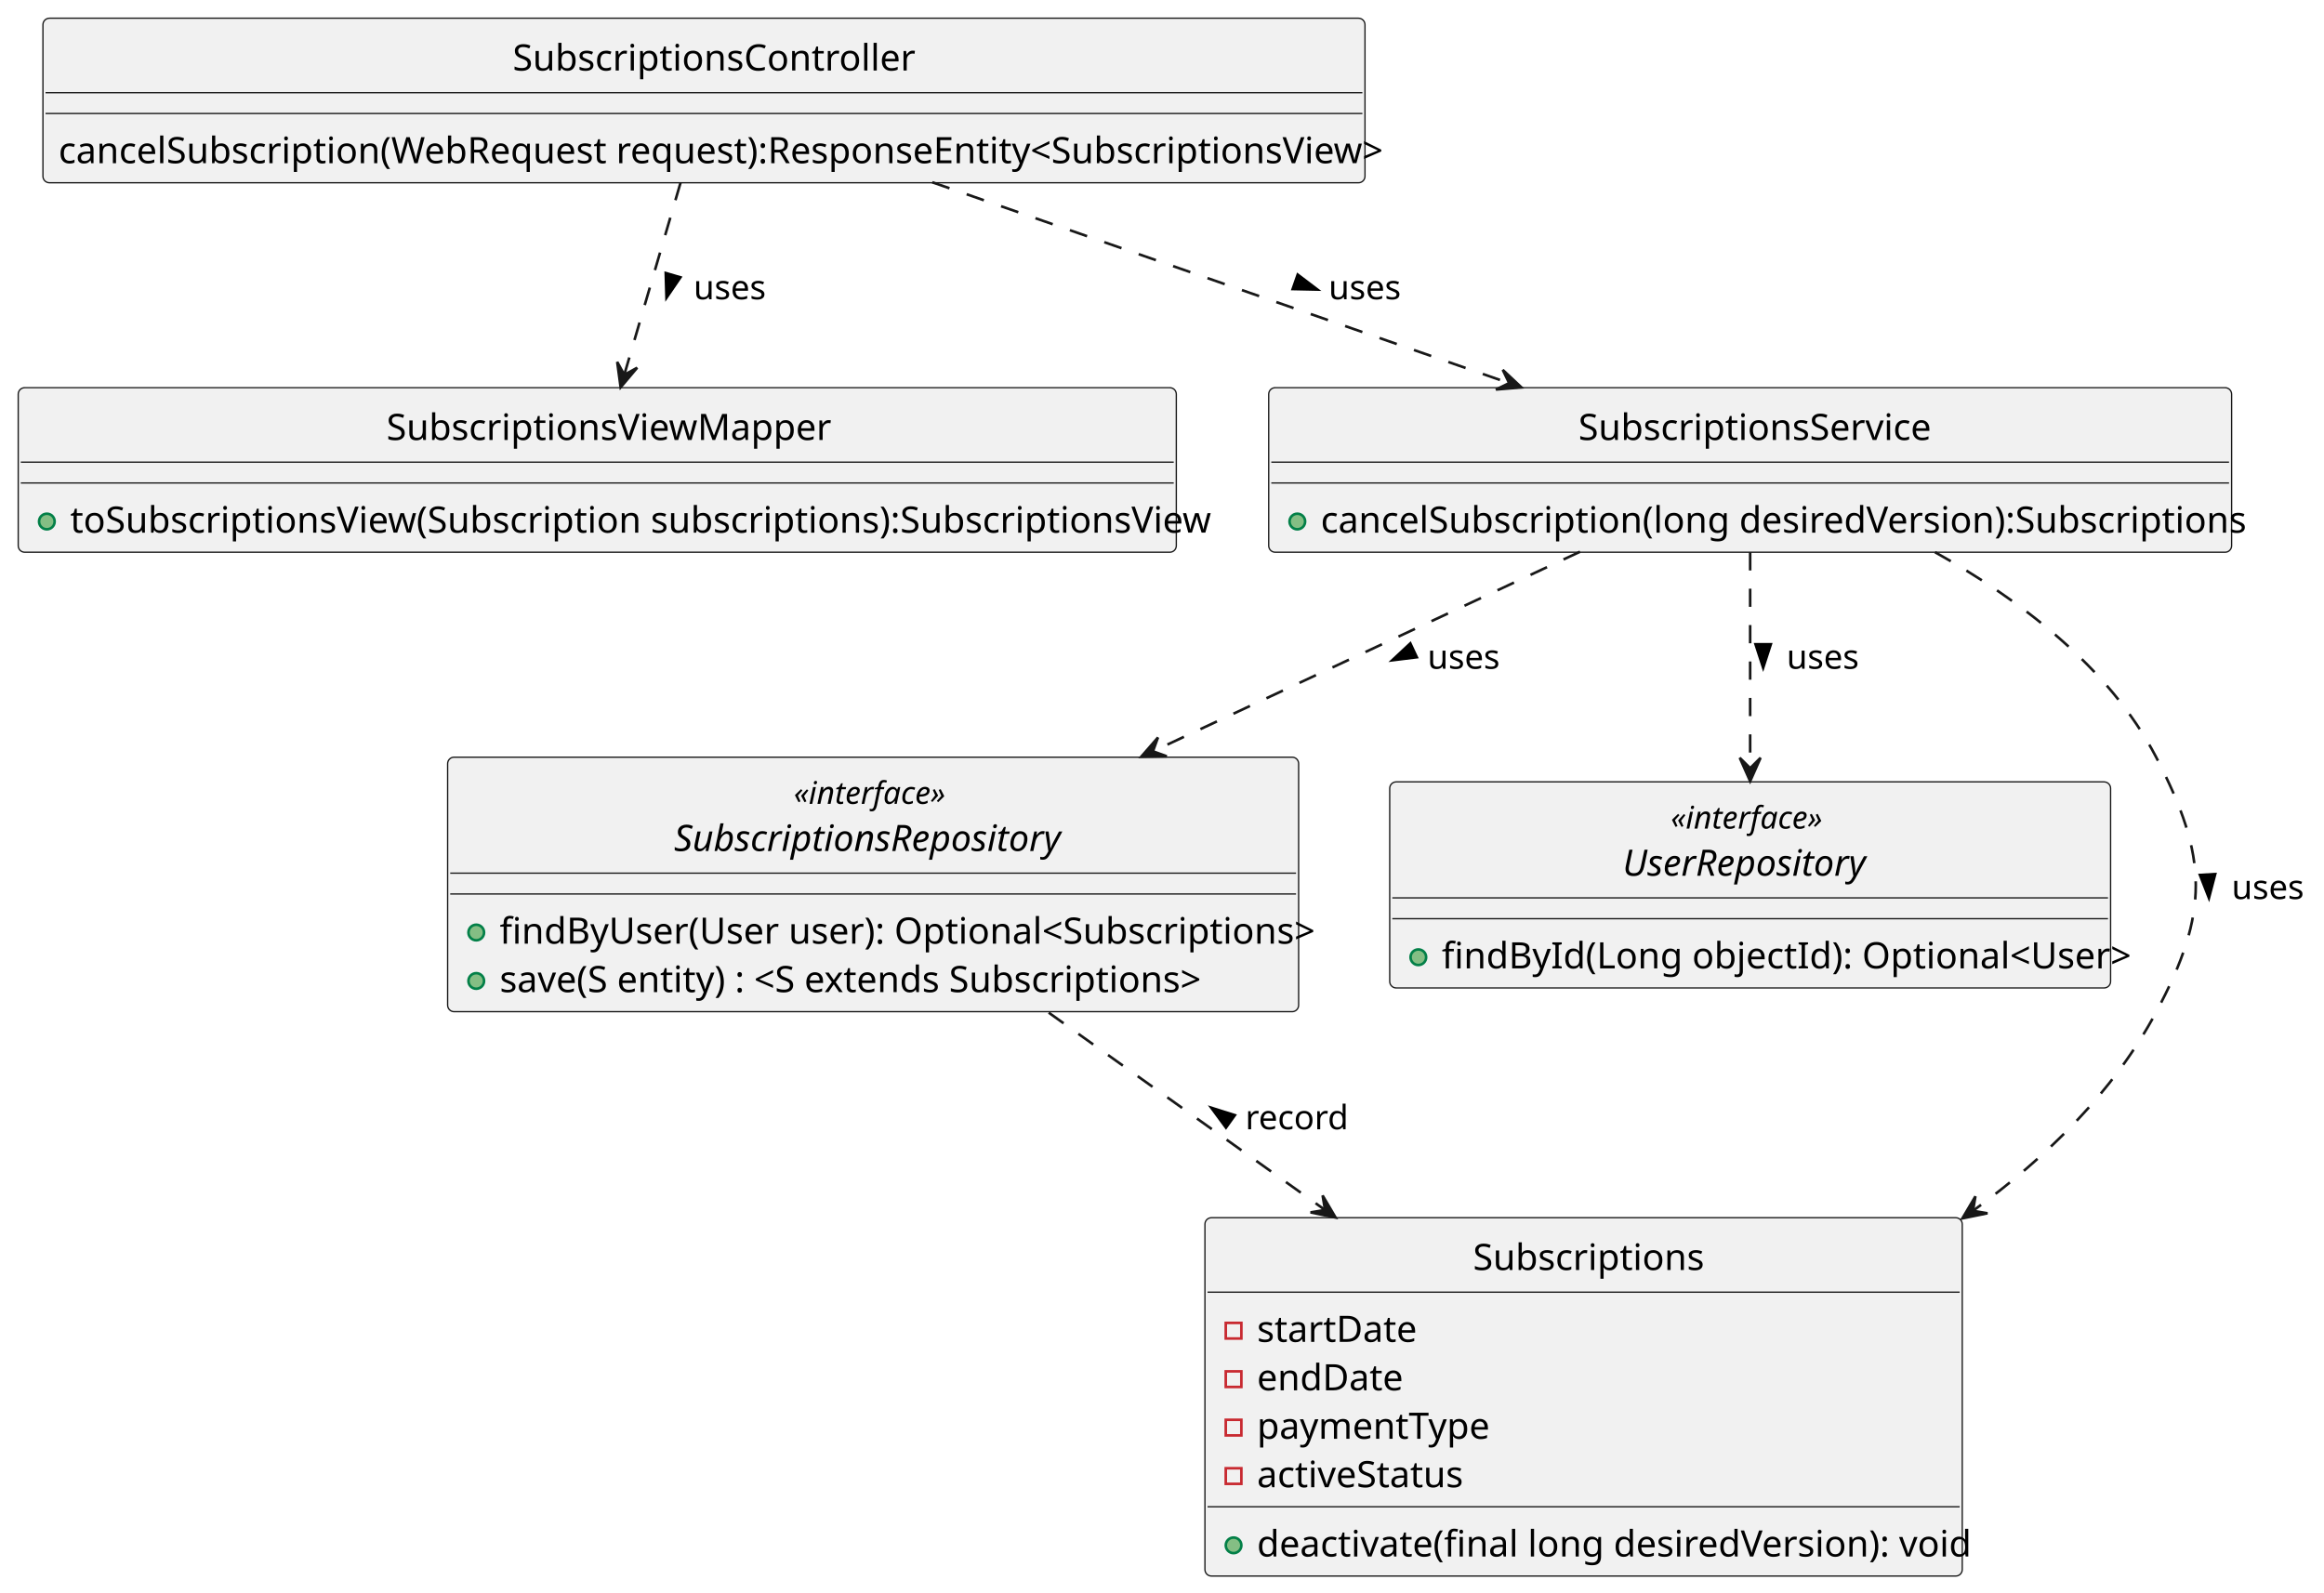
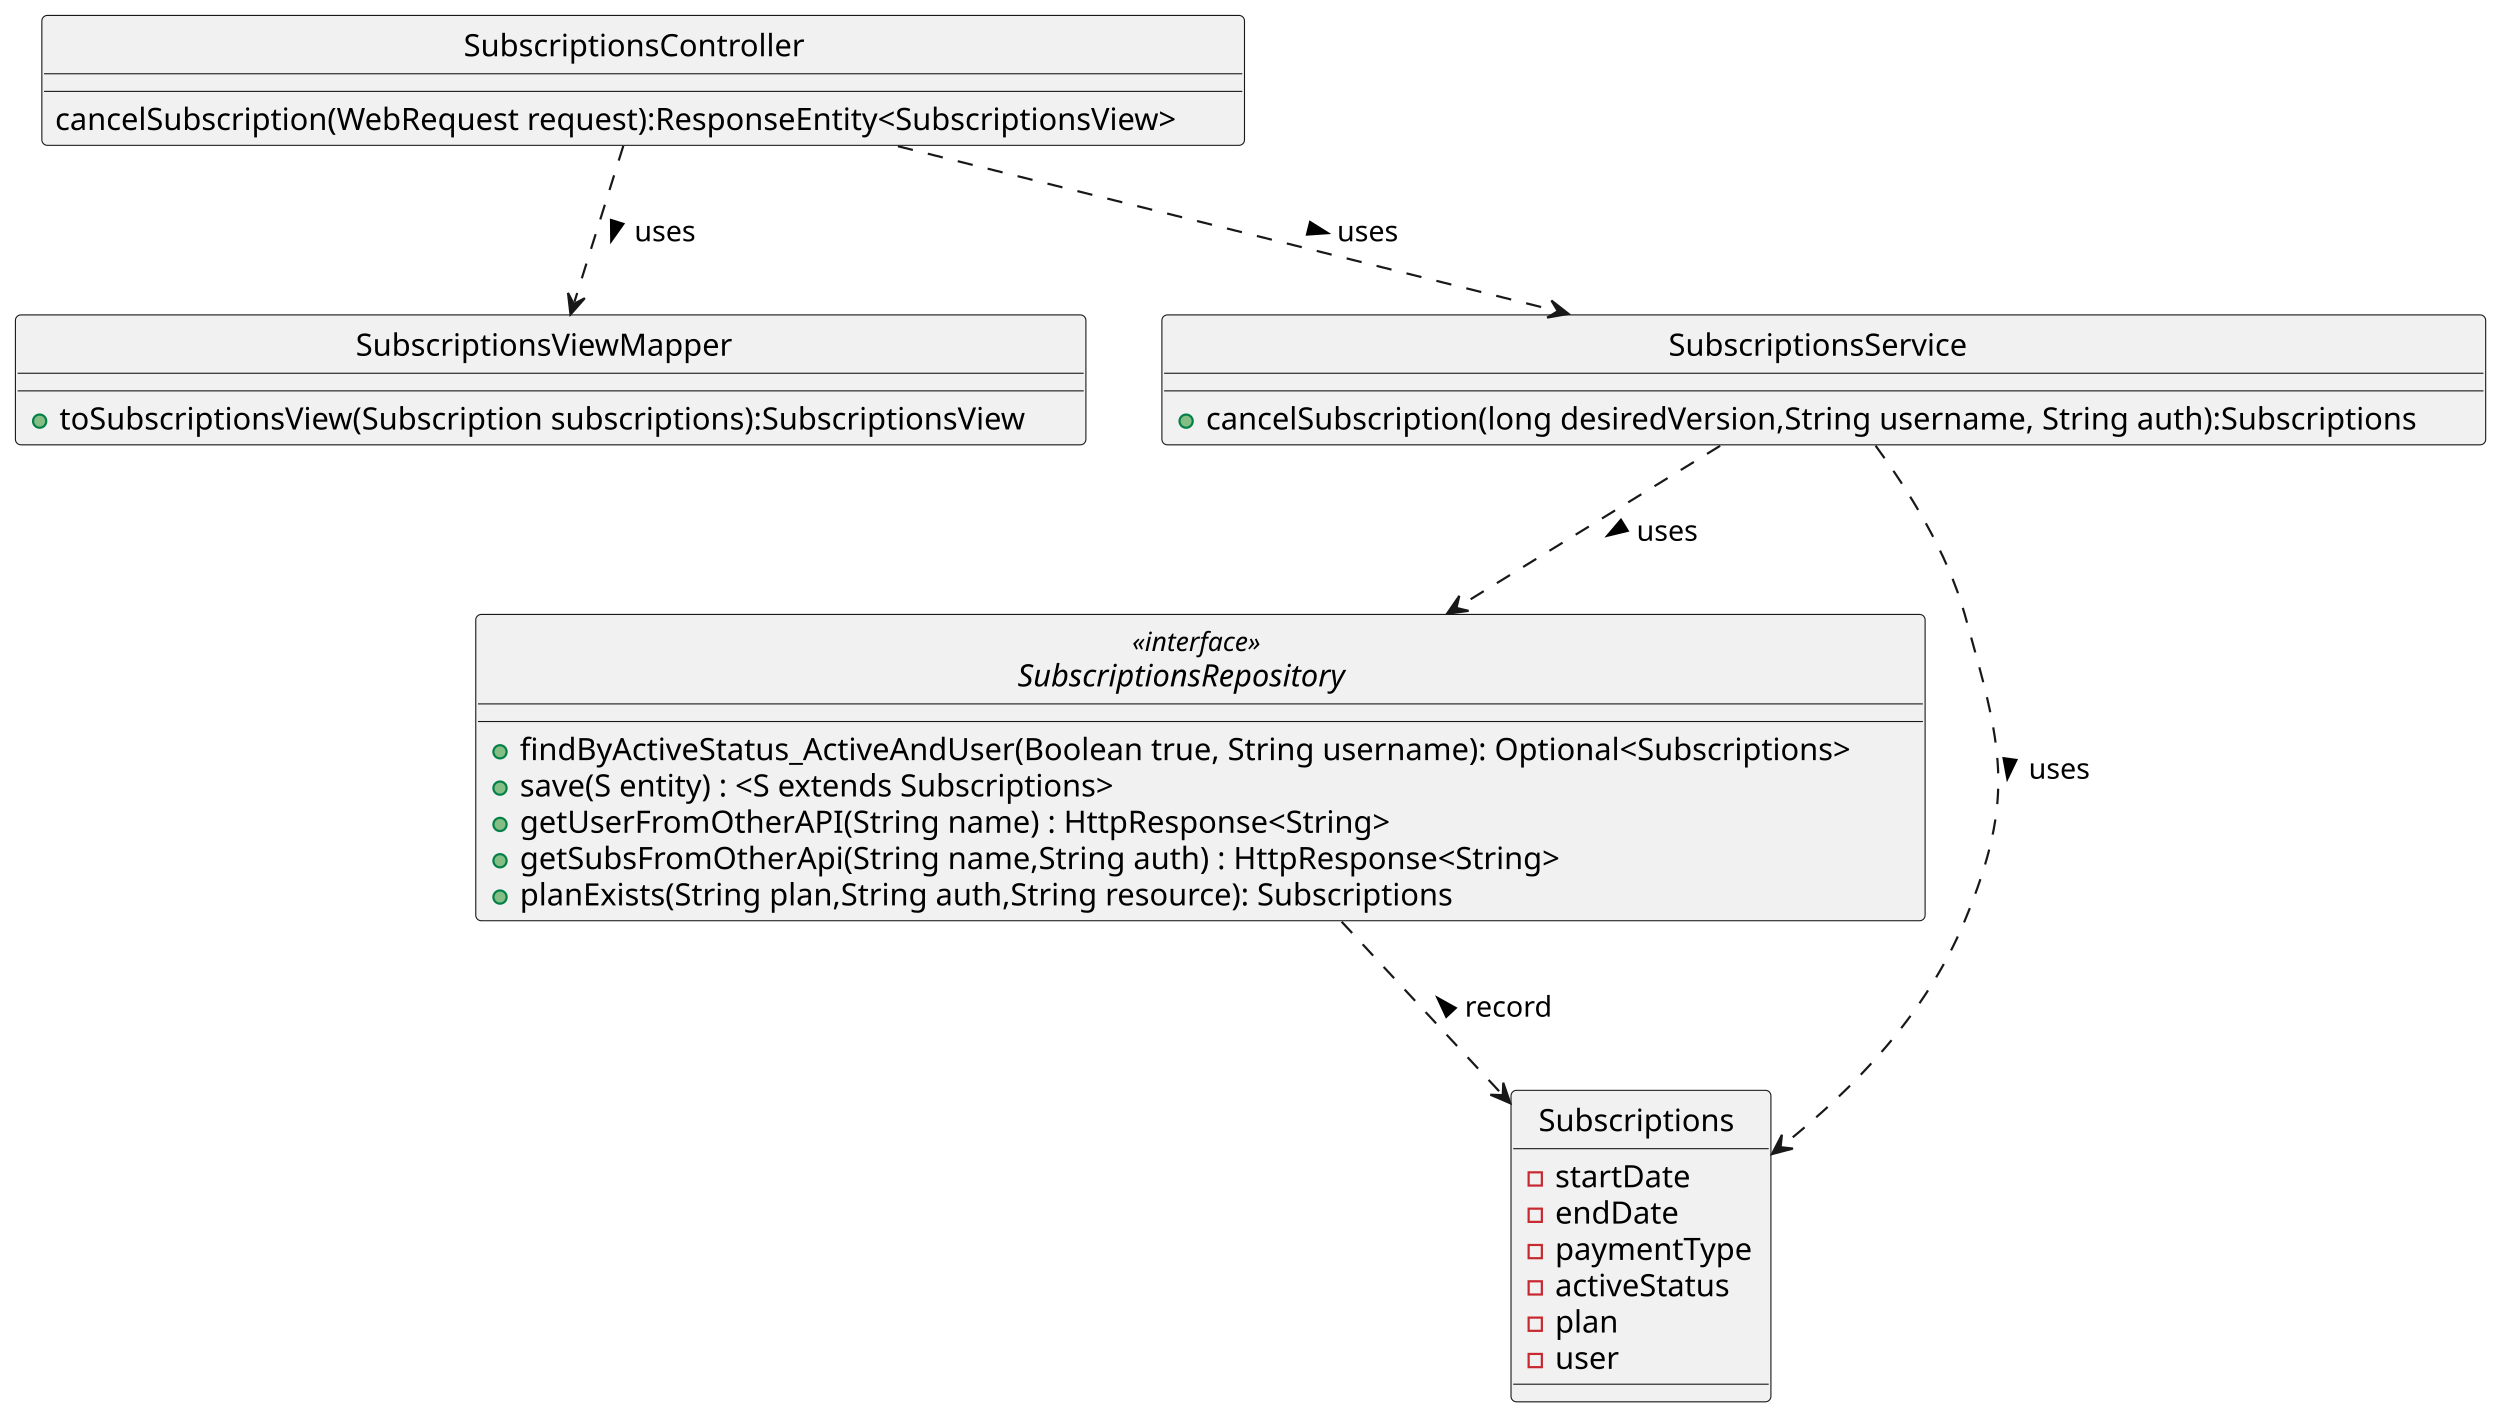
- <svg xmlns="http://www.w3.org/2000/svg" contentStyleType="text/css" height="612px" preserveAspectRatio="none" style="width:893px;height:612px;background:#FFFFFF;" version="1.1" viewBox="0 0 893 612" width="893px" zoomAndPan="magnify">
+ <svg xmlns="http://www.w3.org/2000/svg" contentStyleType="text/css" height="643px" preserveAspectRatio="none" style="width:1135px;height:643px;background:#FFFFFF;" version="1.1" viewBox="0 0 1135 643" width="1135px" zoomAndPan="magnify">
  <defs />
  <g>
    <g id="elem_SubscriptionsRepository">
-       <rect codeLine="35" fill="#F1F1F1" height="97.824" id="SubscriptionsRepository" rx="2.5" ry="2.5" style="stroke:#181818;stroke-width:0.5;" width="327" x="172" y="291" />
-       <text fill="#000000" font-family="sans-serif" font-size="12" font-style="italic" lengthAdjust="spacing" textLength="61" x="305" y="308.949">«interface»</text>
-       <text fill="#000000" font-family="sans-serif" font-size="14" font-style="italic" lengthAdjust="spacing" textLength="153" x="259" y="327.068">SubscriptionsRepository</text>
-       <line style="stroke:#181818;stroke-width:0.5;" x1="173" x2="498" y1="335.582" y2="335.582" />
-       <line style="stroke:#181818;stroke-width:0.5;" x1="173" x2="498" y1="343.582" y2="343.582" />
-       <ellipse cx="183" cy="358.393" fill="#84BE84" rx="3" ry="3" style="stroke:#038048;stroke-width:1.0;" />
-       <text fill="#000000" font-family="sans-serif" font-size="14" lengthAdjust="spacing" textLength="301" x="192" y="362.69">findByUser(User user): Optional&lt;Subscriptions&gt;</text>
-       <ellipse cx="183" cy="377.014" fill="#84BE84" rx="3" ry="3" style="stroke:#038048;stroke-width:1.0;" />
-       <text fill="#000000" font-family="sans-serif" font-size="14" lengthAdjust="spacing" textLength="266" x="192" y="381.31">save(S entity) : &lt;S extends Subscriptions&gt;</text>
-     </g>
-     <g id="elem_UserRepository">
-       <rect codeLine="29" fill="#F1F1F1" height="79.203" id="UserRepository" rx="2.5" ry="2.5" style="stroke:#181818;stroke-width:0.5;" width="277" x="534" y="300.5" />
-       <text fill="#000000" font-family="sans-serif" font-size="12" font-style="italic" lengthAdjust="spacing" textLength="61" x="642" y="318.449">«interface»</text>
-       <text fill="#000000" font-family="sans-serif" font-size="14" font-style="italic" lengthAdjust="spacing" textLength="98" x="623.5" y="336.568">UserRepository</text>
-       <line style="stroke:#181818;stroke-width:0.5;" x1="535" x2="810" y1="345.082" y2="345.082" />
-       <line style="stroke:#181818;stroke-width:0.5;" x1="535" x2="810" y1="353.082" y2="353.082" />
-       <ellipse cx="545" cy="367.893" fill="#84BE84" rx="3" ry="3" style="stroke:#038048;stroke-width:1.0;" />
-       <text fill="#000000" font-family="sans-serif" font-size="14" lengthAdjust="spacing" textLength="251" x="554" y="372.19">findById(Long objectId): Optional&lt;User&gt;</text>
+       <rect codeLine="30" fill="#F1F1F1" height="139.062" id="SubscriptionsRepository" rx="2.5" ry="2.5" style="stroke:#181818;stroke-width:0.5;" width="658" x="216" y="278.95" />
+       <text fill="#000000" font-family="sans-serif" font-size="12" font-style="italic" lengthAdjust="spacing" textLength="62" x="514" y="295.552">«interface»</text>
+       <text fill="#000000" font-family="sans-serif" font-size="14" font-style="italic" lengthAdjust="spacing" textLength="166" x="462" y="311.618">SubscriptionsRepository</text>
+       <line style="stroke:#181818;stroke-width:0.5;" x1="217" x2="873" y1="319.571" y2="319.571" />
+       <line style="stroke:#181818;stroke-width:0.5;" x1="217" x2="873" y1="327.571" y2="327.571" />
+       <ellipse cx="227" cy="341.315" fill="#84BE84" rx="3" ry="3" style="stroke:#038048;stroke-width:1.0;" />
+       <text fill="#000000" font-family="sans-serif" font-size="14" lengthAdjust="spacing" textLength="632" x="236" y="345.106">findByActiveStatus_ActiveAndUser(Boolean true, String username): Optional&lt;Subscriptions&gt;</text>
+       <ellipse cx="227" cy="357.803" fill="#84BE84" rx="3" ry="3" style="stroke:#038048;stroke-width:1.0;" />
+       <text fill="#000000" font-family="sans-serif" font-size="14" lengthAdjust="spacing" textLength="288" x="236" y="361.594">save(S entity) : &lt;S extends Subscriptions&gt;</text>
+       <ellipse cx="227" cy="374.292" fill="#84BE84" rx="3" ry="3" style="stroke:#038048;stroke-width:1.0;" />
+       <text fill="#000000" font-family="sans-serif" font-size="14" lengthAdjust="spacing" textLength="413" x="236" y="378.083">getUserFromOtherAPI(String name) : HttpResponse&lt;String&gt;</text>
+       <ellipse cx="227" cy="390.78" fill="#84BE84" rx="3" ry="3" style="stroke:#038048;stroke-width:1.0;" />
+       <text fill="#000000" font-family="sans-serif" font-size="14" lengthAdjust="spacing" textLength="496" x="236" y="394.571">getSubsFromOtherApi(String name,String auth) : HttpResponse&lt;String&gt;</text>
+       <ellipse cx="227" cy="407.268" fill="#84BE84" rx="3" ry="3" style="stroke:#038048;stroke-width:1.0;" />
+       <text fill="#000000" font-family="sans-serif" font-size="14" lengthAdjust="spacing" textLength="445" x="236" y="411.059">planExists(String plan,String auth,String resource): Subscriptions</text>
    </g>
    <g id="elem_Subscriptions">
-       <rect codeLine="8" fill="#F1F1F1" height="137.727" id="Subscriptions" rx="2.5" ry="2.5" style="stroke:#181818;stroke-width:0.5;" width="291" x="463" y="468" />
-       <text fill="#000000" font-family="sans-serif" font-size="14" lengthAdjust="spacing" textLength="85" x="566" y="488.107">Subscriptions</text>
-       <line style="stroke:#181818;stroke-width:0.5;" x1="464" x2="753" y1="496.621" y2="496.621" />
-       <rect fill="none" height="6" style="stroke:#C82930;stroke-width:1.0;" width="6" x="471" y="508.432" />
-       <text fill="#000000" font-family="sans-serif" font-size="14" lengthAdjust="spacing" textLength="58" x="483" y="515.729">startDate</text>
-       <rect fill="none" height="6" style="stroke:#C82930;stroke-width:1.0;" width="6" x="471" y="527.053" />
-       <text fill="#000000" font-family="sans-serif" font-size="14" lengthAdjust="spacing" textLength="54" x="483" y="534.35">endDate</text>
-       <rect fill="none" height="6" style="stroke:#C82930;stroke-width:1.0;" width="6" x="471" y="545.674" />
-       <text fill="#000000" font-family="sans-serif" font-size="14" lengthAdjust="spacing" textLength="86" x="483" y="552.971">paymentType</text>
-       <rect fill="none" height="6" style="stroke:#C82930;stroke-width:1.0;" width="6" x="471" y="564.295" />
-       <text fill="#000000" font-family="sans-serif" font-size="14" lengthAdjust="spacing" textLength="77" x="483" y="571.592">activeStatus</text>
-       <line style="stroke:#181818;stroke-width:0.5;" x1="464" x2="753" y1="579.106" y2="579.106" />
-       <ellipse cx="474" cy="593.916" fill="#84BE84" rx="3" ry="3" style="stroke:#038048;stroke-width:1.0;" />
-       <text fill="#000000" font-family="sans-serif" font-size="14" lengthAdjust="spacing" textLength="265" x="483" y="598.213">deactivate(final long desiredVersion): void</text>
+       <rect codeLine="6" fill="#F1F1F1" height="141.418" id="Subscriptions" rx="2.5" ry="2.5" style="stroke:#181818;stroke-width:0.5;" width="118" x="686" y="495.01" />
+       <text fill="#000000" font-family="sans-serif" font-size="14" lengthAdjust="spacing" textLength="93" x="698.5" y="513.545">Subscriptions</text>
+       <line style="stroke:#181818;stroke-width:0.5;" x1="687" x2="803" y1="521.498" y2="521.498" />
+       <rect fill="none" height="6" style="stroke:#C82930;stroke-width:1.0;" width="6" x="694" y="532.242" />
+       <text fill="#000000" font-family="sans-serif" font-size="14" lengthAdjust="spacing" textLength="62" x="706" y="539.033">startDate</text>
+       <rect fill="none" height="6" style="stroke:#C82930;stroke-width:1.0;" width="6" x="694" y="548.731" />
+       <text fill="#000000" font-family="sans-serif" font-size="14" lengthAdjust="spacing" textLength="57" x="706" y="555.522">endDate</text>
+       <rect fill="none" height="6" style="stroke:#C82930;stroke-width:1.0;" width="6" x="694" y="565.219" />
+       <text fill="#000000" font-family="sans-serif" font-size="14" lengthAdjust="spacing" textLength="92" x="706" y="572.01">paymentType</text>
+       <rect fill="none" height="6" style="stroke:#C82930;stroke-width:1.0;" width="6" x="694" y="581.707" />
+       <text fill="#000000" font-family="sans-serif" font-size="14" lengthAdjust="spacing" textLength="81" x="706" y="588.498">activeStatus</text>
+       <rect fill="none" height="6" style="stroke:#C82930;stroke-width:1.0;" width="6" x="694" y="598.196" />
+       <text fill="#000000" font-family="sans-serif" font-size="14" lengthAdjust="spacing" textLength="30" x="706" y="604.987">plan</text>
+       <rect fill="none" height="6" style="stroke:#C82930;stroke-width:1.0;" width="6" x="694" y="614.684" />
+       <text fill="#000000" font-family="sans-serif" font-size="14" lengthAdjust="spacing" textLength="30" x="706" y="621.475">user</text>
+       <line style="stroke:#181818;stroke-width:0.5;" x1="687" x2="803" y1="628.428" y2="628.428" />
    </g>
    <g id="elem_SubscriptionsViewMapper">
-       <rect codeLine="17" fill="#F1F1F1" height="63.242" id="SubscriptionsViewMapper" rx="2.5" ry="2.5" style="stroke:#181818;stroke-width:0.5;" width="445" x="7" y="149" />
-       <text fill="#000000" font-family="sans-serif" font-size="14" lengthAdjust="spacing" textLength="162" x="148.5" y="169.107">SubscriptionsViewMapper</text>
-       <line style="stroke:#181818;stroke-width:0.5;" x1="8" x2="451" y1="177.621" y2="177.621" />
-       <line style="stroke:#181818;stroke-width:0.5;" x1="8" x2="451" y1="185.621" y2="185.621" />
-       <ellipse cx="18" cy="200.432" fill="#84BE84" rx="3" ry="3" style="stroke:#038048;stroke-width:1.0;" />
-       <text fill="#000000" font-family="sans-serif" font-size="14" lengthAdjust="spacing" textLength="419" x="27" y="204.728">toSubscriptionsView(Subscription subscriptions):SubscriptionsView</text>
+       <rect codeLine="16" fill="#F1F1F1" height="58.977" id="SubscriptionsViewMapper" rx="2.5" ry="2.5" style="stroke:#181818;stroke-width:0.5;" width="486" x="7" y="142.97" />
+       <text fill="#000000" font-family="sans-serif" font-size="14" lengthAdjust="spacing" textLength="177" x="161.5" y="161.505">SubscriptionsViewMapper</text>
+       <line style="stroke:#181818;stroke-width:0.5;" x1="8" x2="492" y1="169.458" y2="169.458" />
+       <line style="stroke:#181818;stroke-width:0.5;" x1="8" x2="492" y1="177.458" y2="177.458" />
+       <ellipse cx="18" cy="191.202" fill="#84BE84" rx="3" ry="3" style="stroke:#038048;stroke-width:1.0;" />
+       <text fill="#000000" font-family="sans-serif" font-size="14" lengthAdjust="spacing" textLength="460" x="27" y="194.993">toSubscriptionsView(Subscription subscriptions):SubscriptionsView</text>
    </g>
    <g id="elem_SubscriptionsController">
-       <rect codeLine="20" fill="#F1F1F1" height="63.242" id="SubscriptionsController" rx="2.5" ry="2.5" style="stroke:#181818;stroke-width:0.5;" width="508" x="16.5" y="7" />
-       <text fill="#000000" font-family="sans-serif" font-size="14" lengthAdjust="spacing" textLength="147" x="197" y="27.107">SubscriptionsController</text>
-       <line style="stroke:#181818;stroke-width:0.5;" x1="17.5" x2="523.5" y1="35.621" y2="35.621" />
-       <line style="stroke:#181818;stroke-width:0.5;" x1="17.5" x2="523.5" y1="43.621" y2="43.621" />
-       <text fill="#000000" font-family="sans-serif" font-size="14" lengthAdjust="spacing" textLength="496" x="22.5" y="62.728">cancelSubscription(WebRequest request):ResponseEntity&lt;SubscriptionsView&gt;</text>
+       <rect codeLine="19" fill="#F1F1F1" height="58.977" id="SubscriptionsController" rx="2.5" ry="2.5" style="stroke:#181818;stroke-width:0.5;" width="546" x="19" y="7" />
+       <text fill="#000000" font-family="sans-serif" font-size="14" lengthAdjust="spacing" textLength="163" x="210.5" y="25.535">SubscriptionsController</text>
+       <line style="stroke:#181818;stroke-width:0.5;" x1="20" x2="564" y1="33.488" y2="33.488" />
+       <line style="stroke:#181818;stroke-width:0.5;" x1="20" x2="564" y1="41.488" y2="41.488" />
+       <text fill="#000000" font-family="sans-serif" font-size="14" lengthAdjust="spacing" textLength="534" x="25" y="59.023">cancelSubscription(WebRequest request):ResponseEntity&lt;SubscriptionsView&gt;</text>
    </g>
    <g id="elem_SubscriptionsService">
-       <rect codeLine="23" fill="#F1F1F1" height="63.242" id="SubscriptionsService" rx="2.5" ry="2.5" style="stroke:#181818;stroke-width:0.5;" width="370" x="487.5" y="149" />
-       <text fill="#000000" font-family="sans-serif" font-size="14" lengthAdjust="spacing" textLength="132" x="606.5" y="169.107">SubscriptionsService</text>
-       <line style="stroke:#181818;stroke-width:0.5;" x1="488.5" x2="856.5" y1="177.621" y2="177.621" />
-       <line style="stroke:#181818;stroke-width:0.5;" x1="488.5" x2="856.5" y1="185.621" y2="185.621" />
-       <ellipse cx="498.5" cy="200.432" fill="#84BE84" rx="3" ry="3" style="stroke:#038048;stroke-width:1.0;" />
-       <text fill="#000000" font-family="sans-serif" font-size="14" lengthAdjust="spacing" textLength="344" x="507.5" y="204.728">cancelSubscription(long desiredVersion):Subscriptions</text>
+       <rect codeLine="22" fill="#F1F1F1" height="58.977" id="SubscriptionsService" rx="2.5" ry="2.5" style="stroke:#181818;stroke-width:0.5;" width="601" x="527.5" y="142.97" />
+       <text fill="#000000" font-family="sans-serif" font-size="14" lengthAdjust="spacing" textLength="141" x="757.5" y="161.505">SubscriptionsService</text>
+       <line style="stroke:#181818;stroke-width:0.5;" x1="528.5" x2="1127.5" y1="169.458" y2="169.458" />
+       <line style="stroke:#181818;stroke-width:0.5;" x1="528.5" x2="1127.5" y1="177.458" y2="177.458" />
+       <ellipse cx="538.5" cy="191.202" fill="#84BE84" rx="3" ry="3" style="stroke:#038048;stroke-width:1.0;" />
+       <text fill="#000000" font-family="sans-serif" font-size="14" lengthAdjust="spacing" textLength="575" x="547.5" y="194.993">cancelSubscription(long desiredVersion,String username, String auth):Subscriptions</text>
    </g>
    <g id="link_SubscriptionsController_SubscriptionsService">
-       <path codeLine="43" d="M358.22,70.05 C423.76,92.88 513.16,124.01 579.85,147.24 " fill="none" id="SubscriptionsController-to-SubscriptionsService" style="stroke:#181818;stroke-width:1.0;stroke-dasharray:7.0,7.0;" />
-       <polygon fill="#181818" points="584.62,148.89,577.438,142.151,579.899,147.245,574.805,149.706,584.62,148.89" style="stroke:#181818;stroke-width:1.0;" />
-       <polygon fill="#000000" points="506.222,111.29,498.647,105.54,496.713,111.091,506.222,111.29" style="stroke:#000000;stroke-width:1.0;" />
-       <text fill="#000000" font-family="sans-serif" font-size="13" lengthAdjust="spacing" textLength="28" x="510.5" y="115.028">uses</text>
+       <path codeLine="41" d="M407.64,66.39 C497.66,88.89 616.199,118.525 706.279,141.035 " fill="none" id="SubscriptionsController-to-SubscriptionsService" style="stroke:#181818;stroke-width:1.0;stroke-dasharray:7.0,7.0;" />
+       <polygon fill="#181818" points="712.1,142.49,704.338,136.427,707.249,141.278,702.399,144.189,712.1,142.49" style="stroke:#181818;stroke-width:1.0;" />
+       <polygon fill="#000000" points="602.851,105.838,594.788,100.793,593.363,106.496,602.851,105.838" style="stroke:#000000;stroke-width:1.0;" />
+       <text fill="#000000" font-family="sans-serif" font-size="13" lengthAdjust="spacing" textLength="29" x="607" y="109.538">uses</text>
    </g>
    <g id="link_SubscriptionsService_SubscriptionsRepository">
-       <path codeLine="44" d="M607.12,212.05 C560.67,233.76 497.23,263.41 443.35,288.6 " fill="none" id="SubscriptionsService-to-SubscriptionsRepository" style="stroke:#181818;stroke-width:1.0;stroke-dasharray:7.0,7.0;" />
-       <polygon fill="#181818" points="438.49,290.86,448.337,290.677,443.021,288.745,444.953,283.428,438.49,290.86" style="stroke:#181818;stroke-width:1.0;" />
-       <polygon fill="#000000" points="534.97,253.763,544.409,252.595,541.92,247.27,534.97,253.763" style="stroke:#000000;stroke-width:1.0;" />
-       <text fill="#000000" font-family="sans-serif" font-size="13" lengthAdjust="spacing" textLength="28" x="548.5" y="257.028">uses</text>
-     </g>
-     <g id="link_SubscriptionsService_UserRepository">
-       <path codeLine="45" d="M672.5,212.24 C672.5,235.82 672.5,268.7 672.5,295.06 " fill="none" id="SubscriptionsService-to-UserRepository" style="stroke:#181818;stroke-width:1.0;stroke-dasharray:7.0,7.0;" />
-       <polygon fill="#181818" points="672.5,300.24,676.5,291.24,672.5,295.24,668.5,291.24,672.5,300.24" style="stroke:#181818;stroke-width:1.0;" />
-       <polygon fill="#000000" points="677.5,256.646,680.439,247.6,674.561,247.6,677.5,256.646" style="stroke:#000000;stroke-width:1.0;" />
-       <text fill="#000000" font-family="sans-serif" font-size="13" lengthAdjust="spacing" textLength="28" x="686.5" y="257.028">uses</text>
+       <path codeLine="42" d="M780.95,202.39 C747.16,223.17 705.251,248.937 662.071,275.487 " fill="none" id="SubscriptionsService-to-SubscriptionsRepository" style="stroke:#181818;stroke-width:1.0;stroke-dasharray:7.0,7.0;" />
+       <polygon fill="#181818" points="656.96,278.63,666.722,277.323,661.219,276.011,662.532,270.509,656.96,278.63" style="stroke:#181818;stroke-width:1.0;" />
+       <polygon fill="#000000" points="729.741,243.224,738.985,240.99,735.906,235.983,729.741,243.224" style="stroke:#000000;stroke-width:1.0;" />
+       <text fill="#000000" font-family="sans-serif" font-size="13" lengthAdjust="spacing" textLength="29" x="743" y="245.518">uses</text>
    </g>
    <g id="link_SubscriptionsService_Subscriptions">
-       <path codeLine="46" d="M743.52,212.22 C775.65,230.16 810.41,256.21 828.5,291 C848.59,329.65 849.03,350.59 828.5,389 C812.2,419.5 786.45,444.78 758.23,465.27 " fill="none" id="SubscriptionsService-to-Subscriptions" style="stroke:#181818;stroke-width:1.0;stroke-dasharray:7.0,7.0;" />
-       <polygon fill="#181818" points="754.05,468.26,763.701,466.297,758.122,465.359,759.06,459.781,754.05,468.26" style="stroke:#181818;stroke-width:1.0;" />
-       <polygon fill="#000000" points="848.79,345.137,851.199,335.937,845.331,336.278,848.79,345.137" style="stroke:#000000;stroke-width:1.0;" />
-       <text fill="#000000" font-family="sans-serif" font-size="13" lengthAdjust="spacing" textLength="28" x="857.5" y="345.528">uses</text>
+       <path codeLine="43" d="M851.51,202.33 C866.32,222.46 884.1,250.69 892,278.95 C908.64,338.47 915.68,360.92 892,418.01 C874.18,460.98 841.672,494.137 809.162,520.197 " fill="none" id="SubscriptionsService-to-Subscriptions" style="stroke:#181818;stroke-width:1.0;stroke-dasharray:7.0,7.0;" />
+       <polygon fill="#181818" points="804.48,523.95,814.004,521.442,808.381,520.823,809,515.2,804.48,523.95" style="stroke:#181818;stroke-width:1.0;" />
+       <polygon fill="#000000" points="911.34,353.591,915.447,345.014,909.621,344.238,911.34,353.591" style="stroke:#000000;stroke-width:1.0;" />
+       <text fill="#000000" font-family="sans-serif" font-size="13" lengthAdjust="spacing" textLength="29" x="921" y="353.548">uses</text>
    </g>
    <g id="link_SubscriptionsRepository_Subscriptions">
-       <path codeLine="47" d="M402.98,389.2 C434.92,412.02 473.7,439.72 508.93,464.88 " fill="none" id="SubscriptionsRepository-to-Subscriptions" style="stroke:#181818;stroke-width:1.0;stroke-dasharray:7.0,7.0;" />
-       <polygon fill="#181818" points="513.21,467.94,508.214,459.452,509.142,465.033,503.562,465.961,513.21,467.94" style="stroke:#181818;stroke-width:1.0;" />
-       <polygon fill="#000000" points="465.431,425.739,471.083,433.388,474.5,428.605,465.431,425.739" style="stroke:#000000;stroke-width:1.0;" />
-       <text fill="#000000" font-family="sans-serif" font-size="13" lengthAdjust="spacing" textLength="36" x="478.5" y="434.028">record</text>
+       <path codeLine="44" d="M609.11,418.47 C633.67,444.91 657.486,470.534 681.586,496.474 " fill="none" id="SubscriptionsRepository-to-Subscriptions" style="stroke:#181818;stroke-width:1.0;stroke-dasharray:7.0,7.0;" />
+       <polygon fill="#181818" points="685.67,500.87,682.475,491.554,682.267,497.207,676.614,496.999,685.67,500.87" style="stroke:#181818;stroke-width:1.0;" />
+       <polygon fill="#000000" points="652.597,453.002,656.6,461.629,660.906,457.628,652.597,453.002" style="stroke:#000000;stroke-width:1.0;" />
+       <text fill="#000000" font-family="sans-serif" font-size="13" lengthAdjust="spacing" textLength="40" x="665" y="461.578">record</text>
    </g>
    <g id="link_SubscriptionsController_SubscriptionsViewMapper">
-       <path codeLine="48" d="M261.5,70.22 C255.15,91.92 246.61,121.07 239.95,143.81 " fill="none" id="SubscriptionsController-to-SubscriptionsViewMapper" style="stroke:#181818;stroke-width:1.0;stroke-dasharray:7.0,7.0;" />
-       <polygon fill="#181818" points="238.48,148.85,244.84,141.33,239.88,144.05,237.16,139.09,238.48,148.85" style="stroke:#181818;stroke-width:1.0;" />
-       <polygon fill="#000000" points="256.095,114.444,261.457,106.589,255.816,104.938,256.095,114.444" style="stroke:#000000;stroke-width:1.0;" />
-       <text fill="#000000" font-family="sans-serif" font-size="13" lengthAdjust="spacing" textLength="28" x="266.5" y="115.028">uses</text>
+       <path codeLine="45" d="M282.99,66.23 C275.9,88.83 267.874,114.444 260.794,137.044 " fill="none" id="SubscriptionsController-to-SubscriptionsViewMapper" style="stroke:#181818;stroke-width:1.0;stroke-dasharray:7.0,7.0;" />
+       <polygon fill="#181818" points="259,142.77,265.508,135.377,260.495,137.999,257.873,132.986,259,142.77" style="stroke:#181818;stroke-width:1.0;" />
+       <polygon fill="#000000" points="277.505,109.396,283.014,101.644,277.406,99.886,277.505,109.396" style="stroke:#000000;stroke-width:1.0;" />
+       <text fill="#000000" font-family="sans-serif" font-size="13" lengthAdjust="spacing" textLength="29" x="288" y="109.538">uses</text>
    </g>
  </g>
</svg>
